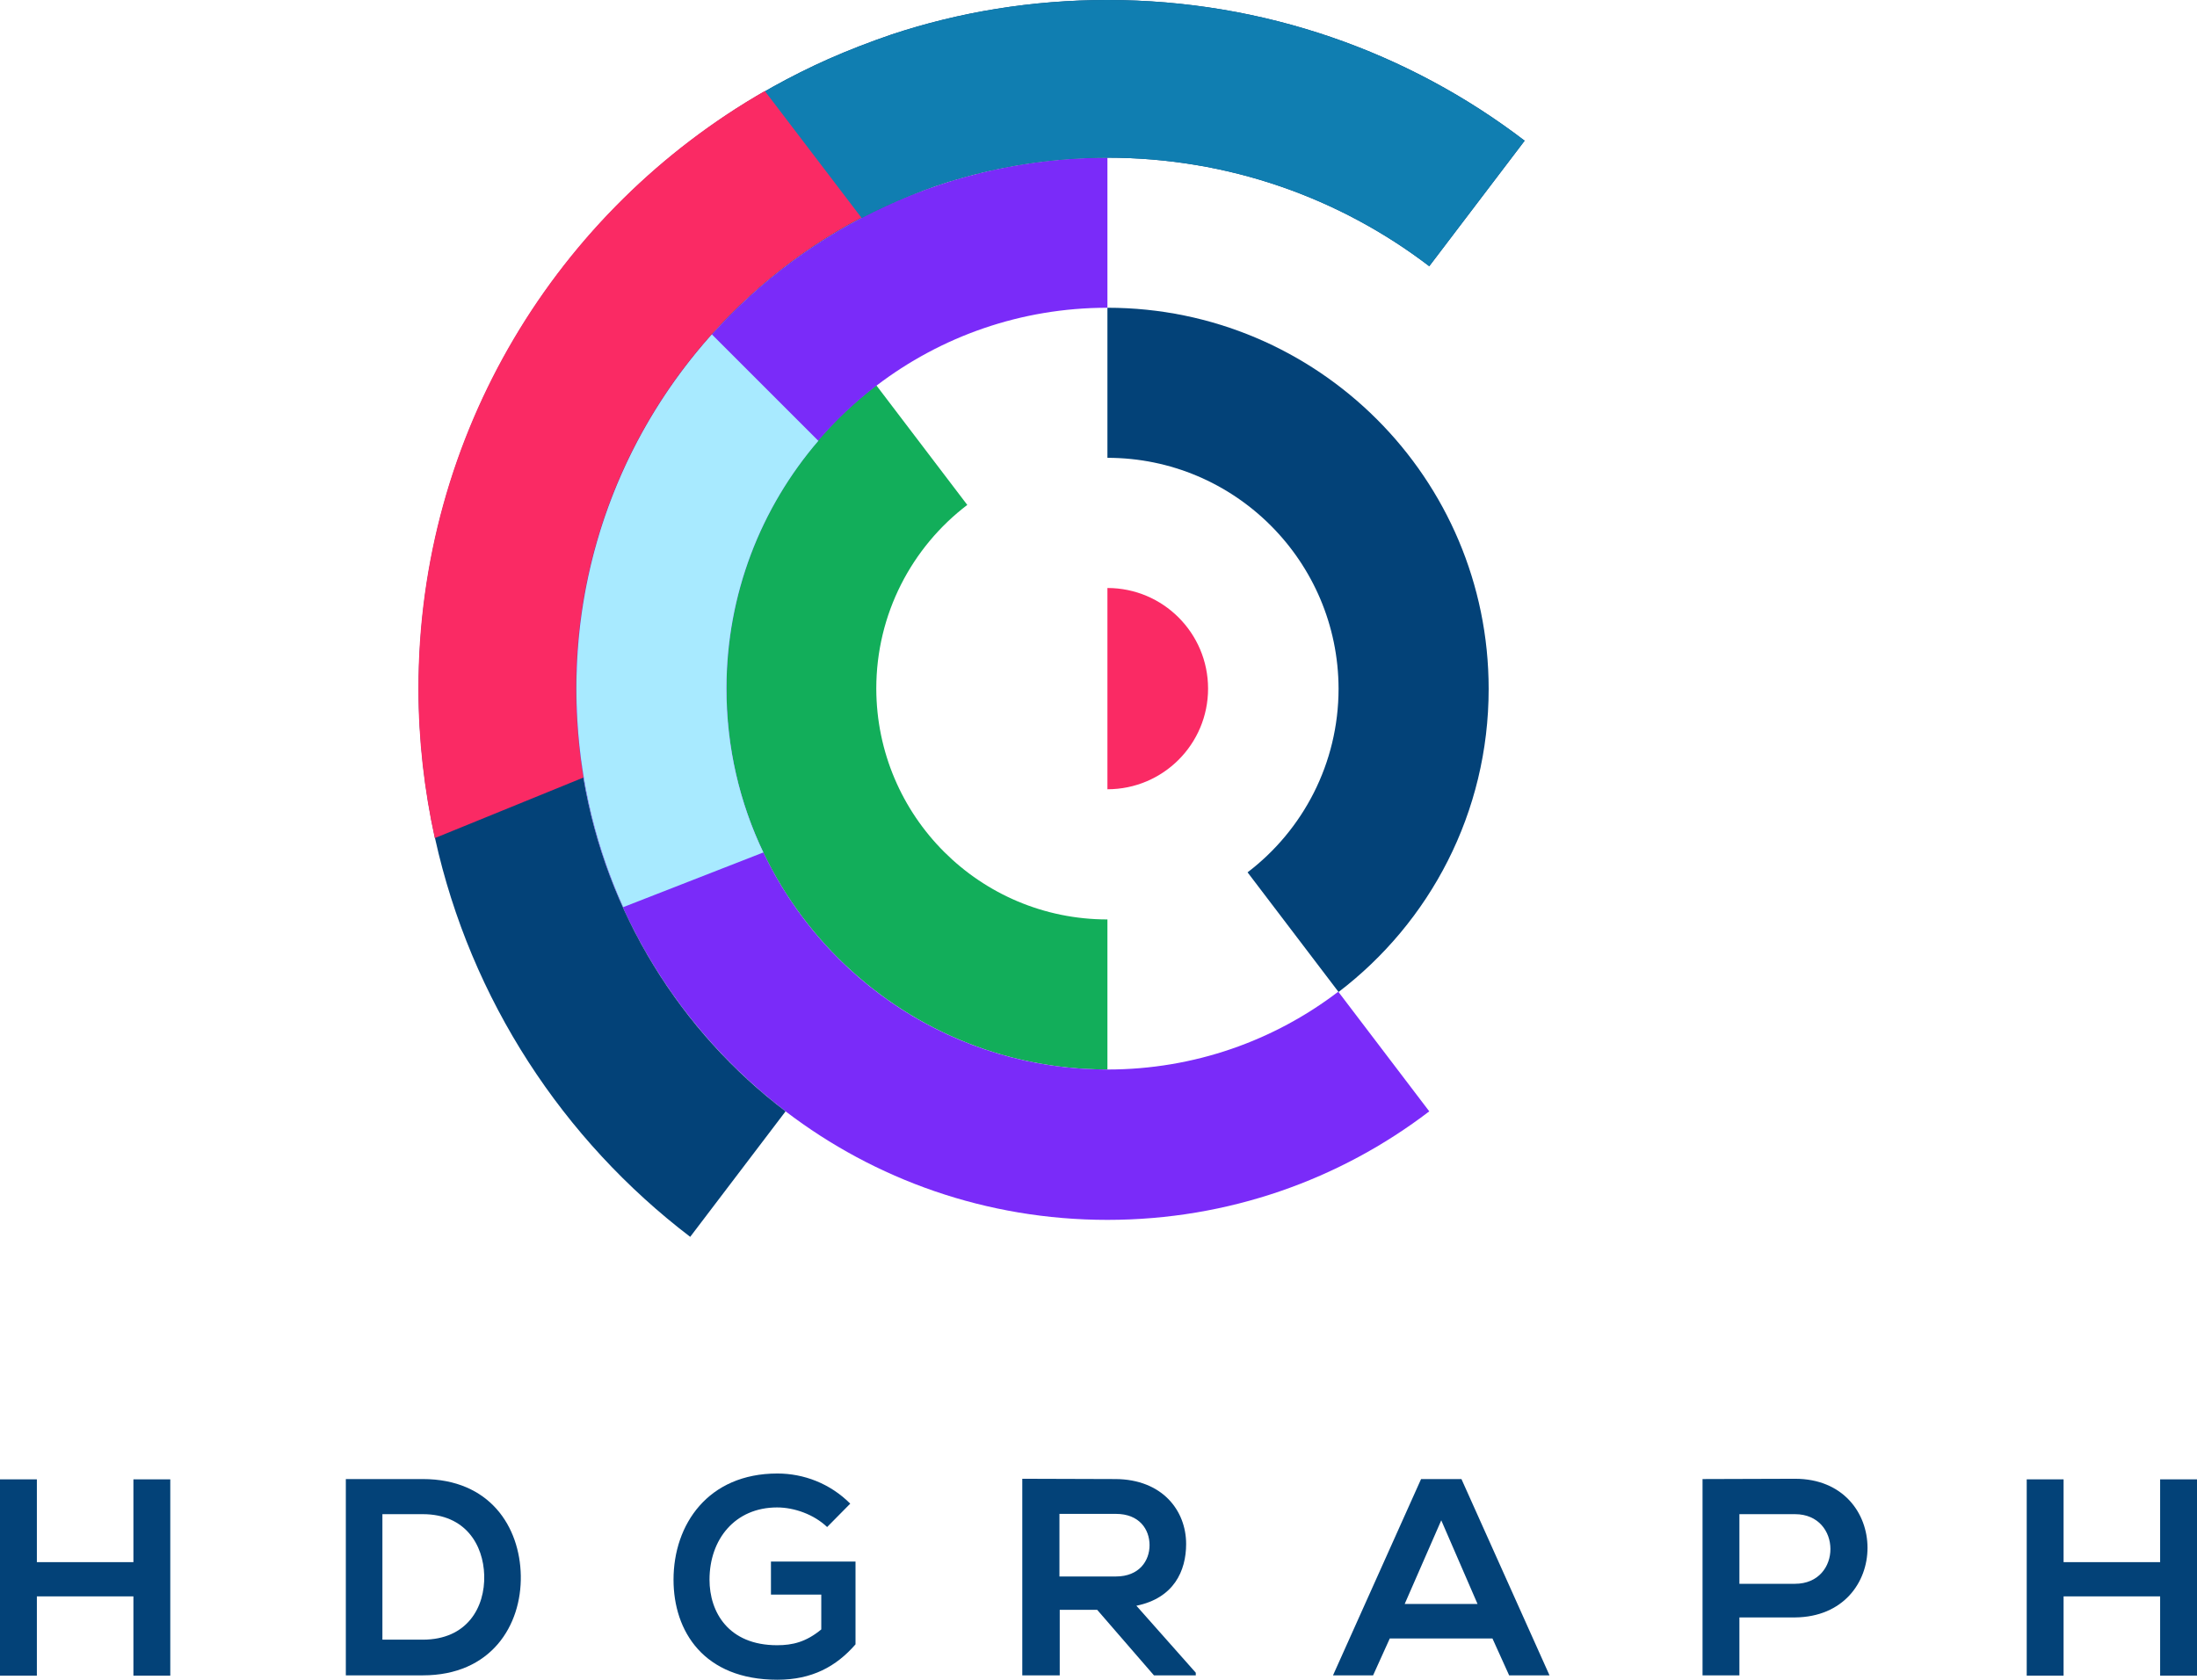
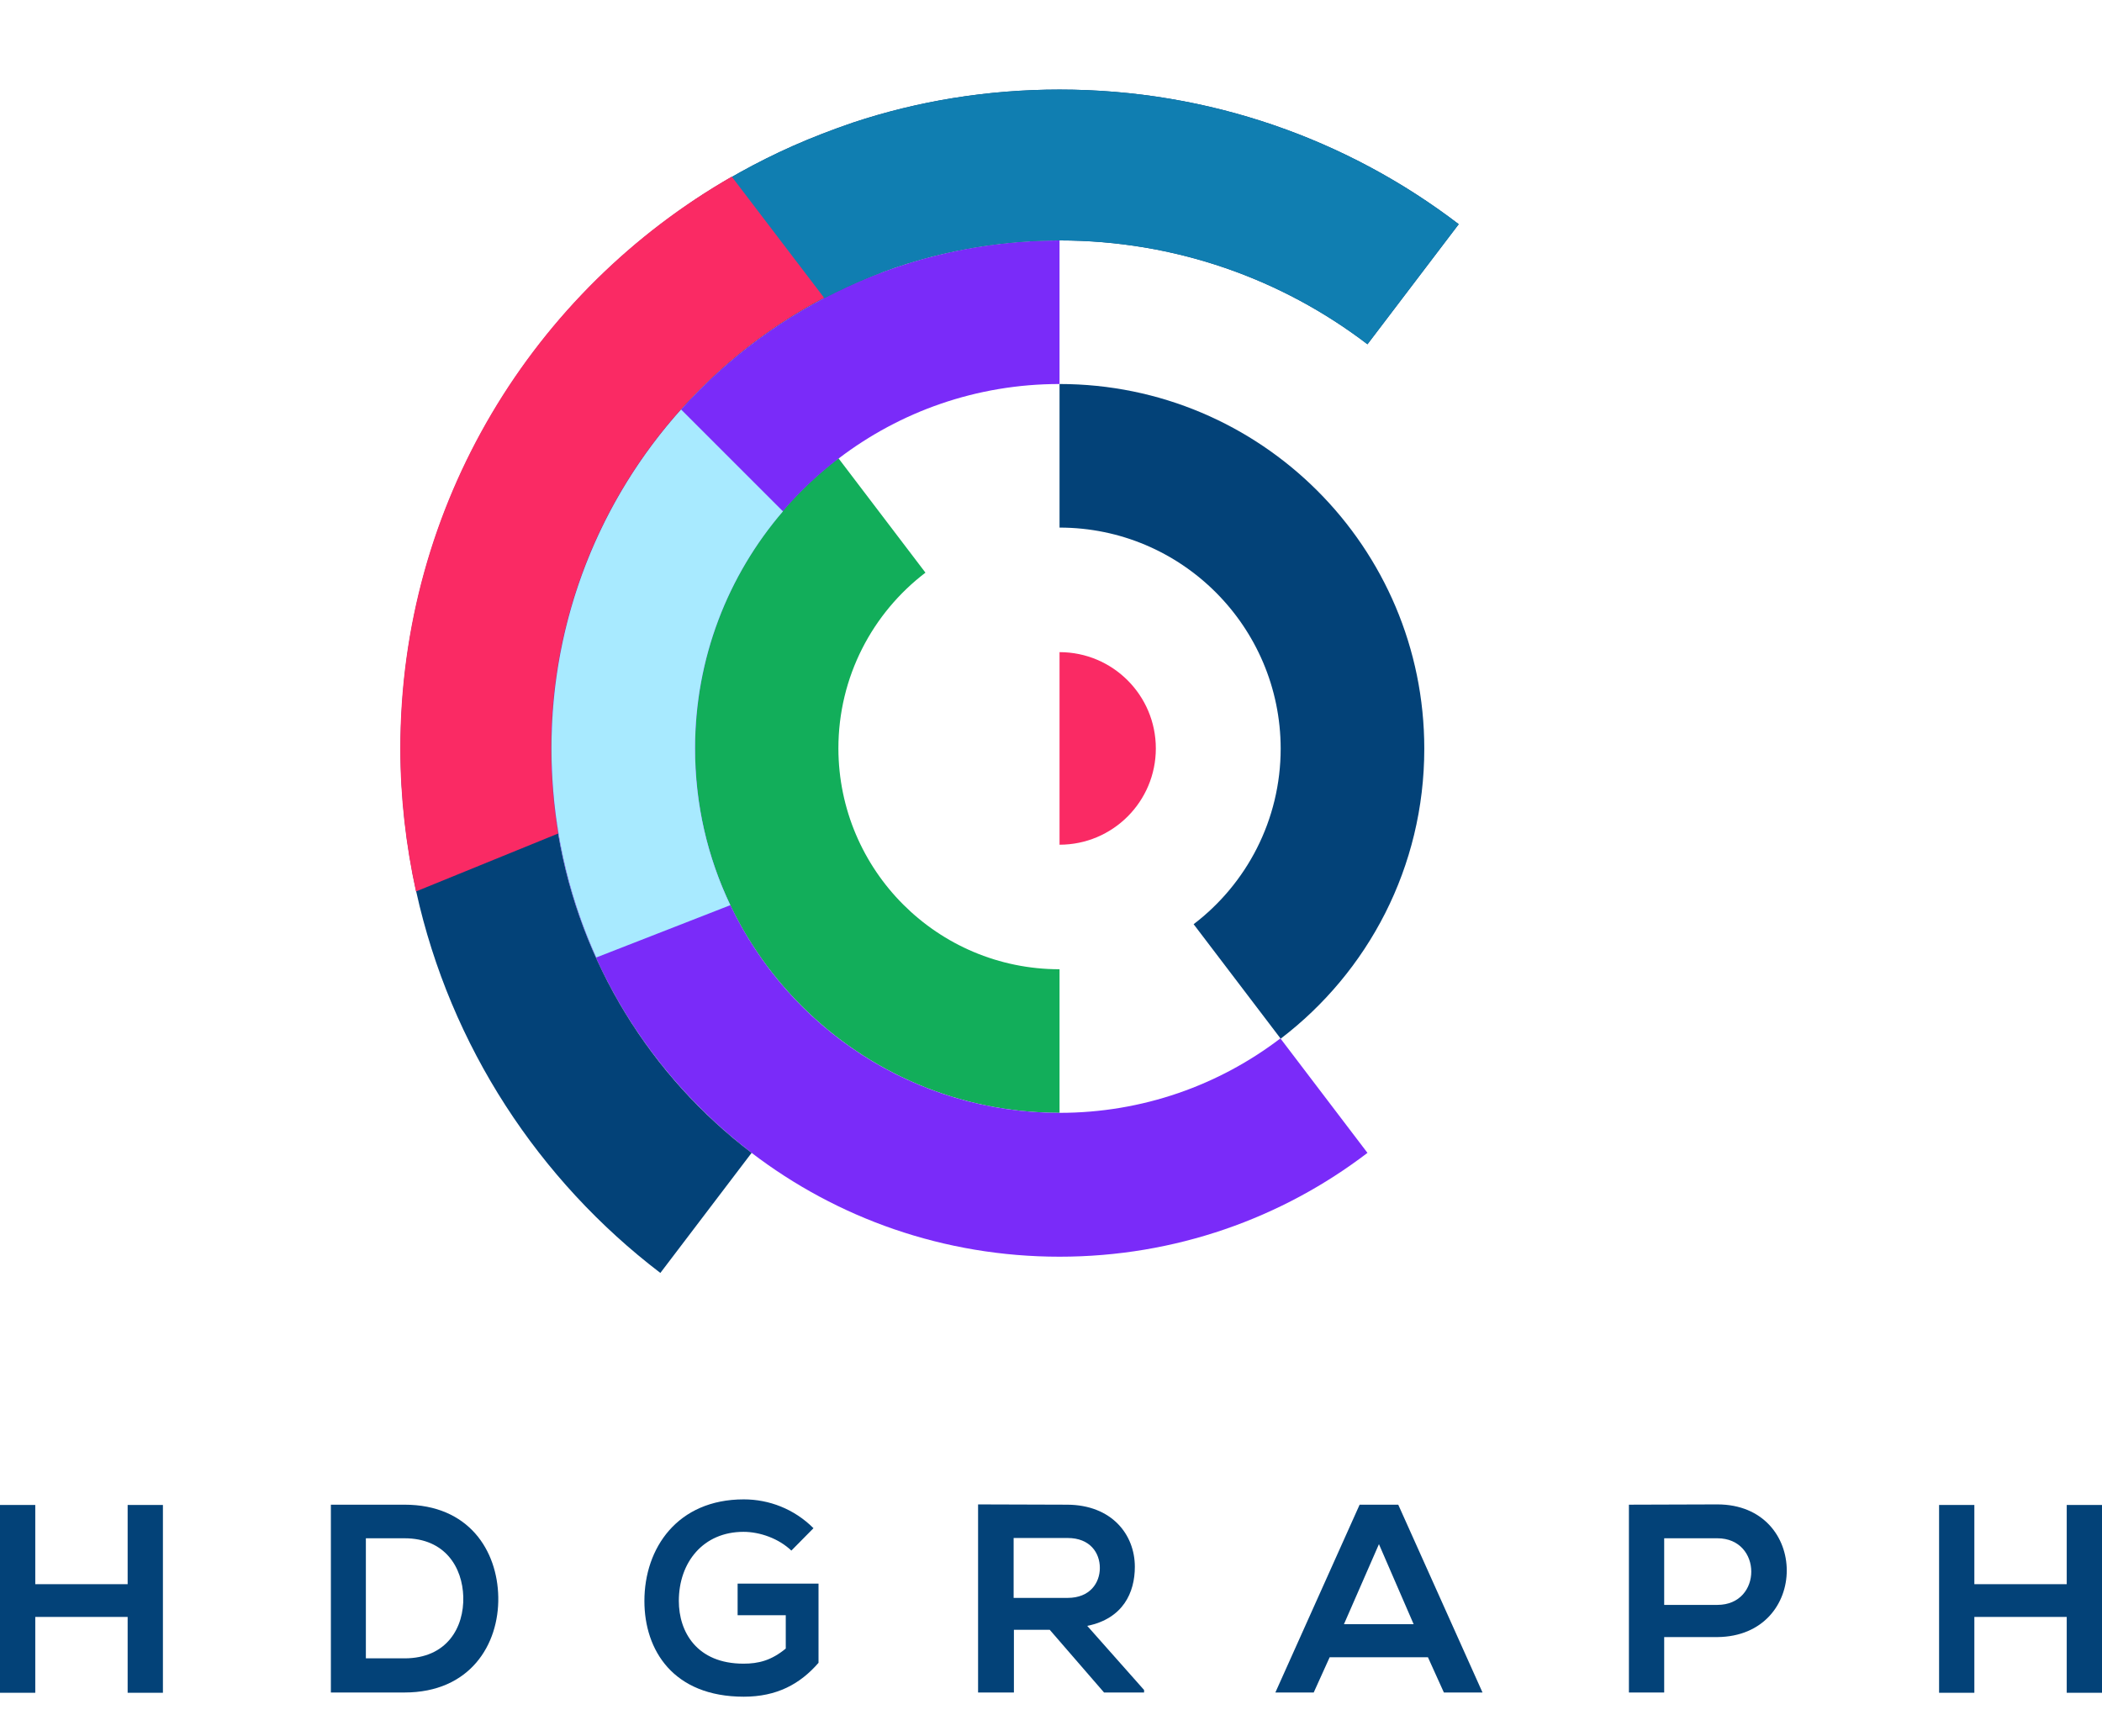
- <svg xmlns="http://www.w3.org/2000/svg" version="1.1" id="Layer_1" x="0px" y="0px" style="enable-background:new 0 0 2000 2000;" xml:space="preserve" viewBox="624.6 712.9 750.9 574.2">
+ <svg xmlns="http://www.w3.org/2000/svg" version="1.1" id="Layer_1" x="0px" y="0px" style="enable-background:new 0 0 2000 2000;" xml:space="preserve" viewBox="624.6 680.9 750.9 620.2">
  <style type="text/css">
		.st0{fill:#034278;}
		.st1{fill:#12AE5A;}
		.st2{fill:#7A2BF9;}
		.st3{fill:#FA2A64;}
		.st4{fill:#A8EAFF;}
		.st5{fill:#107EB1;}
	</style>
  <g>
    <g>
      <g>
        <path class="st0" d="M670.2,1285.7v-27.1h-33v27.1h-12.6v-67.1h12.6v28.3h33v-28.3h12.6v67.1H670.2z" />
        <path class="st0" d="M802.6,1251.5c0.3,17-10.1,34.1-33.5,34.1c-8.2,0-18.1,0-26.3,0v-67.1c8.2,0,18.1,0,26.3,0     C792.1,1218.5,802.3,1234.9,802.6,1251.5z M755.3,1273.4h13.8c15.2,0,21.3-11.1,21-22c-0.3-10.4-6.4-20.9-21-20.9h-13.8V1273.4z" />
        <path class="st0" d="M907.3,1234.9c-4.5-4.3-11.2-6.7-17.1-6.7c-14.4,0-23.1,10.9-23.1,24.7c0,11,6.4,22.4,23.1,22.4     c5.3,0,9.9-1.1,15.1-5.4v-11.9h-17.2v-11.3H917v28.3c-6.6,7.6-14.9,12.1-26.7,12.1c-25.2,0-35.5-16.6-35.5-34.2     c0-18.9,11.8-36.3,35.5-36.3c9,0,18,3.4,24.9,10.3L907.3,1234.9z" />
        <path class="st0" d="M1033.4,1285.6H1019l-19.4-22.4h-12.8v22.4H974v-67.2c10.6,0,21.3,0.1,31.9,0.1     c15.8,0.1,24.1,10.6,24.1,22.2c0,9.2-4.2,18.5-17,21.1l20.3,22.9V1285.6z M986.7,1230.3v21.5h19.3c8,0,11.5-5.4,11.5-10.7     c0-5.4-3.5-10.7-11.5-10.7H986.7z" />
        <path class="st0" d="M1134.7,1273h-35.1l-5.7,12.6h-13.7l30.1-67.1h13.8l30.1,67.1h-13.8L1134.7,1273z M1117.2,1232.6l-12.5,28.6     h24.9L1117.2,1232.6z" />
        <path class="st0" d="M1219.1,1265.9v19.7h-12.6v-67.1c10.4,0,21.2-0.1,31.6-0.1c33,0,33.1,47.1,0,47.4H1219.1z M1219.1,1254.3h19     c16.2,0,16.1-23.8,0-23.8h-19V1254.3z" />
        <path class="st0" d="M1362.9,1285.7v-27.1h-33v27.1h-12.6v-67.1h12.6v28.3h33v-28.3h12.6v67.1H1362.9z" />
      </g>
    </g>
    <path class="st0" d="M1003.1,869.4v-51.3c71.9,0,130.3,58.3,130.3,130.3c0,42.3-20.1,79.8-51.3,103.6l-31.1-40.9   c18.9-14.4,31.1-37.2,31.1-62.8C1082,904.8,1046.7,869.4,1003.1,869.4z" />
    <path class="st1" d="M1003.1,1027.2v51.3c-71.9,0-130.3-58.3-130.3-130.3c0-42.3,20.1-79.8,51.3-103.6l31.1,40.9   c-18.9,14.4-31.1,37.2-31.1,62.8C924.2,991.9,959.5,1027.2,1003.1,1027.2z" />
    <path class="st2" d="M1113.1,1092.8c-30.5,23.3-68.6,37.1-110,37.1c-41.4,0-79.5-13.8-110-37.1c-23.8-18.2-43.1-42.1-55.6-69.7   c-10.3-22.8-16-48.1-16-74.7c0-46.5,17.5-89,46.3-121.1c33.2-37.1,81.5-60.5,135.3-60.5v51.3c-29.7,0-57,9.9-78.9,26.6   c-7.3,5.6-14,11.9-20,18.9c-19.5,22.8-31.3,52.4-31.3,84.7c0,20.1,4.5,39,12.6,56c20.9,43.9,65.7,74.2,117.6,74.2   c29.7,0,57-9.9,78.9-26.6L1113.1,1092.8z" />
    <path class="st0" d="M1145.7,761l-32.6,42.9c-30.5-23.3-68.6-37.1-110-37.1c-16.9,0-33.3,2.3-48.8,6.6c-0.2,0.1-0.4,0.1-0.7,0.2   c-6.1,1.7-12,3.7-17.8,6.1c-5.7,2.3-11.3,4.9-16.7,7.7c0,0,0,0-0.1,0c-57.9,30.3-97.5,91.1-97.5,161c0,10.4,0.9,20.6,2.5,30.4   c7.8,46.3,33.2,86.7,69.1,114l-32.6,42.9c-43.4-33.1-75-81-87.2-136.2c-3.6-16.5-5.6-33.6-5.6-51.1c0-81.2,41.1-152.8,103.6-195.1   c11.4-7.7,23.6-14.5,36.4-20.2c7-3.1,14.3-5.9,21.6-8.4c23.2-7.7,48-11.8,73.8-11.8C1056.7,712.9,1106.2,730.8,1145.7,761z" />
    <g>
      <path class="st3" d="M1003.1,913.9c19,0,34.4,15.4,34.4,34.4c0,19-15.4,34.4-34.4,34.4V913.9z" />
    </g>
    <path class="st4" d="M872.9,948.3c0,20.1,4.5,39,12.6,56l-47.9,18.7c-10.3-22.8-16-48.1-16-74.7c0-46.5,17.5-89,46.3-121.1   l36.4,36.4C884.7,886.4,872.9,916,872.9,948.3z" />
    <path class="st5" d="M1145.7,761l-32.6,42.9c-30.5-23.3-68.6-37.1-110-37.1c-16.9,0-33.3,2.3-48.8,6.6c-0.2,0.1-0.4,0.1-0.7,0.2   c-6.1,1.7-12,3.7-17.8,6.1c-5.7,2.3-11.3,4.9-16.7,7.7c0,0,0,0-0.1,0l-47.7-34.1c11.4-7.7,23.6-14.5,36.4-20.2   c7-3.1,14.3-5.9,21.6-8.4c23.2-7.7,48-11.8,73.8-11.8C1056.7,712.9,1106.2,730.8,1145.7,761z" />
    <path class="st3" d="M821.5,948.3c0,10.4,0.9,20.6,2.5,30.4l-50.8,20.7c-3.6-16.5-5.6-33.6-5.6-51.1c0-87.4,47.6-163.7,118.4-204.3   l33,43.3C861.1,817.7,821.5,878.4,821.5,948.3z" />
  </g>
</svg>
